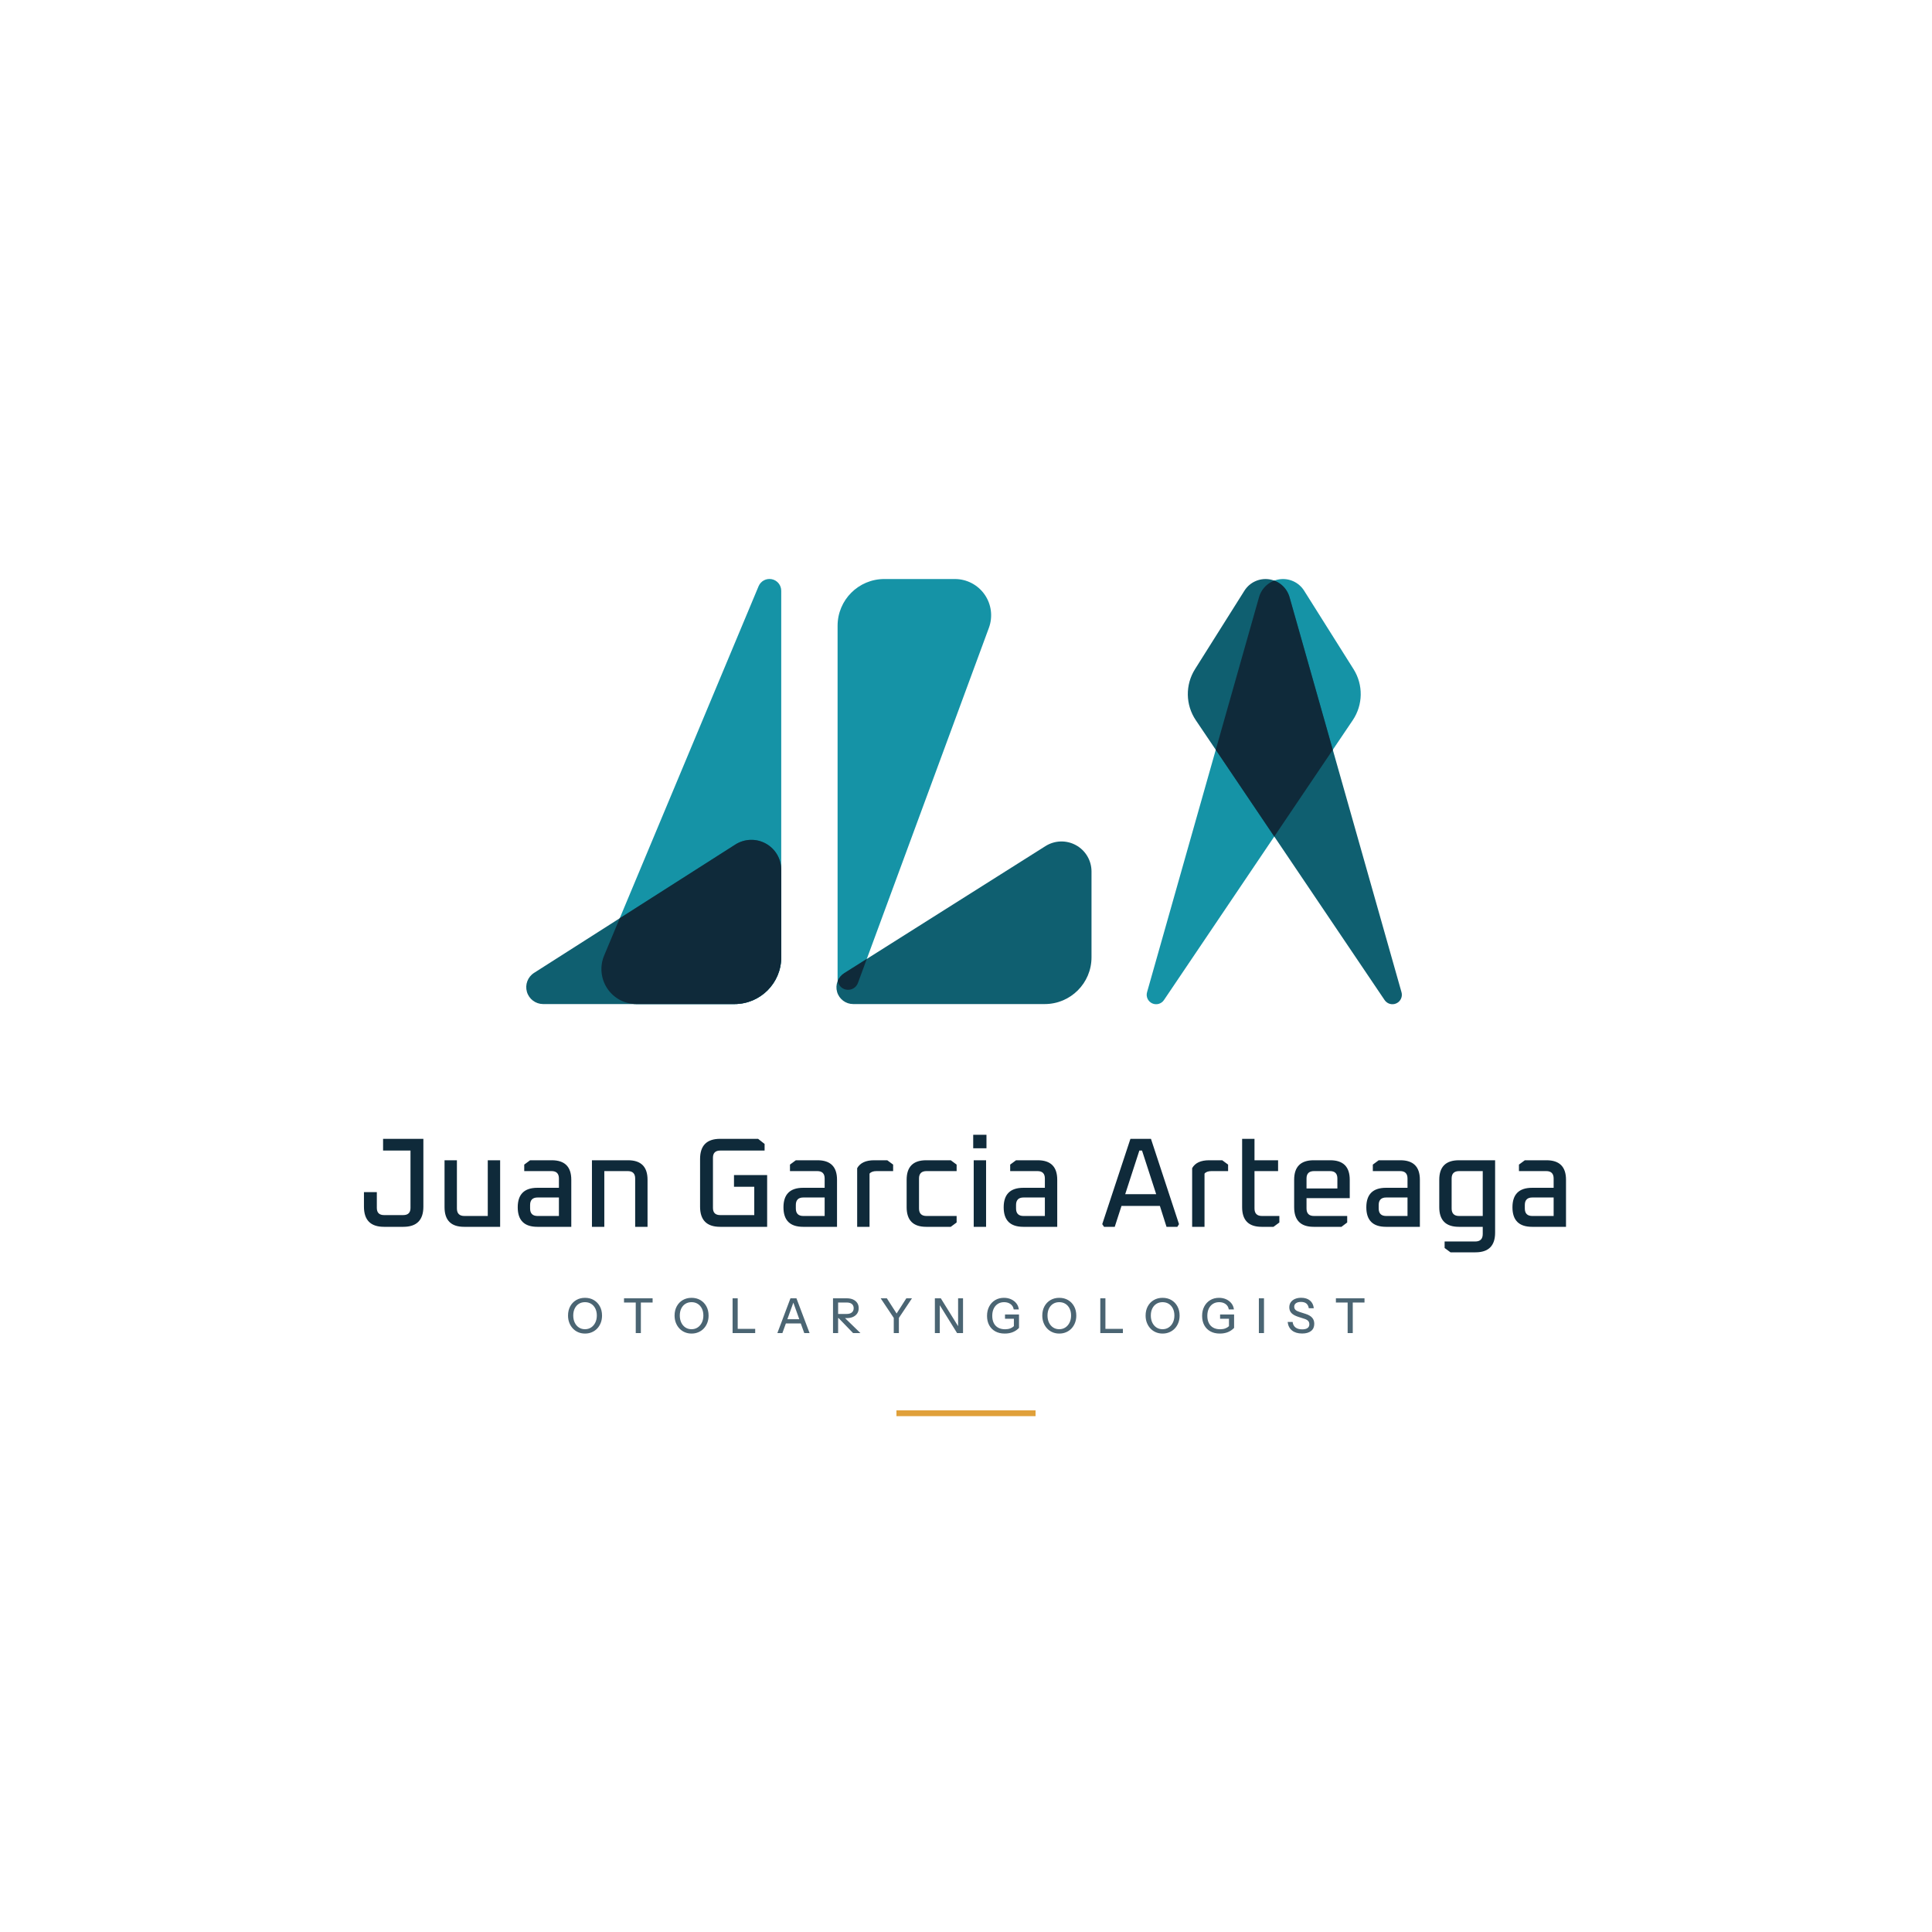
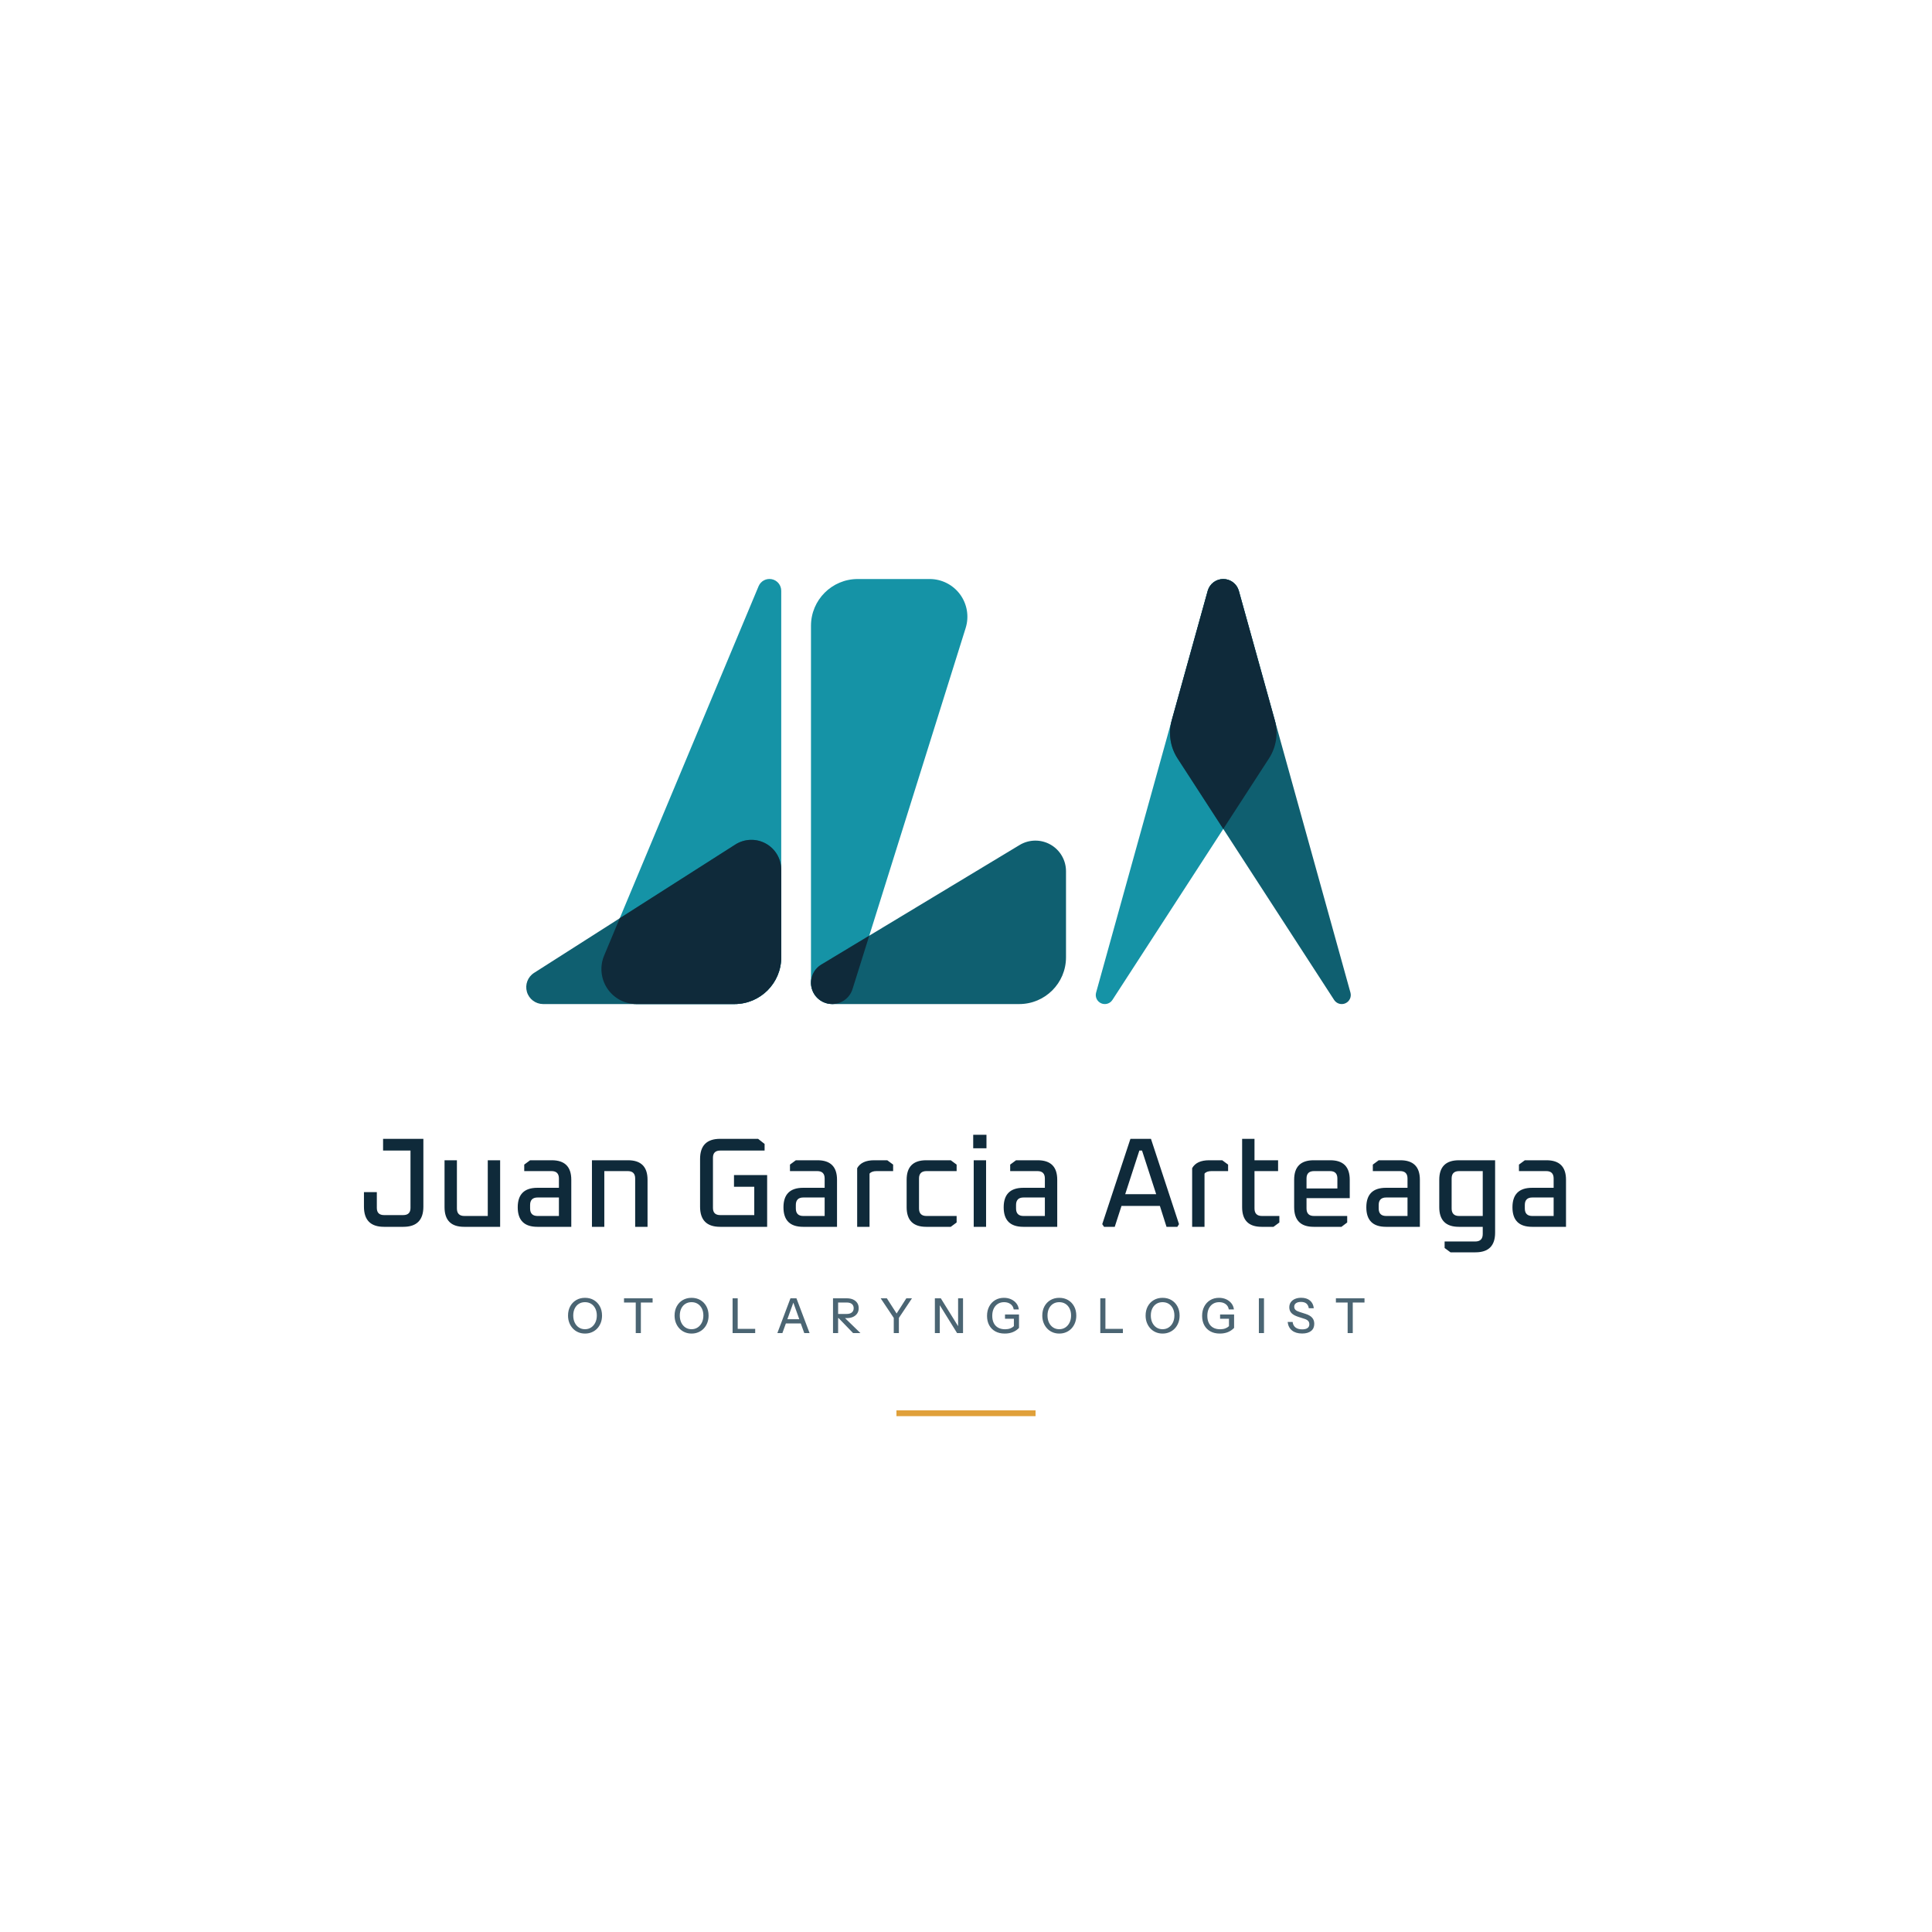
<svg xmlns="http://www.w3.org/2000/svg" viewBox="0 0 1000 1000" width="1000" height="1000">
  <rect width="100%" height="100%" fill="#ffffff" />
  <g id="jga" transform="translate(272.363 299.7) scale(2.2)">
    <defs>
      <clipPath id="jga-0">
        <path d="M54.67 1.7A2.77 2.77 0 0 1 60 2.77L60 89A11 11 0 0 1 49 100L25.92 100A8.23 8.23 0 0 1 18.33 88.6Z" />
      </clipPath>
      <clipPath id="jga-1">
-         <path d="M73.26 11A11 11 0 0 1 84.26 0L100.86 0A8.53 8.53 0 0 1 108.86 11.48L78.06 95A2.47 2.47 0 0 1 73.26 94.14Z" />
+         <path d="M67 11A11 11 0 0 1 78 0L94.92 0A8.87 8.87 0 0 1 103.39 11.53L76.77 96.49A5 5 0 0 1 67 95Z" />
      </clipPath>
      <clipPath id="jga-2">
-         <path d="M150.07 99.02A2.22 2.22 0 0 1 146.08 97.17L172.41 4.27A5.87 5.87 0 0 1 183.02 2.74L194.65 21.21A11 11 0 0 1 194.46 33.22Z" />
+         <path d="M167.66 2.78A3.8 3.8 0 0 0 160.34 2.78L134.08 97.3A2.13 2.13 0 0 0 137.92 99.03L174.76 42.2A11 11 0 0 0 176.13 33.27Z" />
      </clipPath>
    </defs>
    <path fill="#1593a6" d="M54.67 1.7A2.77 2.77 0 0 1 60 2.77L60 89A11 11 0 0 1 49 100L25.92 100A8.23 8.23 0 0 1 18.33 88.6Z" />
    <path fill="#0f5f70" d="M1.84 92.67A3.98 3.98 0 0 0 3.97 100L49 100A11 11 0 0 0 60 89L60 68.39A7.02 7.02 0 0 0 49.2 62.47Z" />
    <path fill="#0f2a3a" clip-path="url(#jga-0)" d="M1.84 92.67A3.98 3.98 0 0 0 3.97 100L49 100A11 11 0 0 0 60 89L60 68.39A7.02 7.02 0 0 0 49.2 62.47Z" />
-     <path fill="#1593a6" d="M73.26 11A11 11 0 0 1 84.26 0L100.86 0A8.53 8.53 0 0 1 108.86 11.48L78.06 95A2.47 2.47 0 0 1 73.26 94.14Z" />
-     <path fill="#0f5f70" d="M74.84 92.72A3.94 3.94 0 0 0 76.94 100L122 100A11 11 0 0 0 133 89L133 68.8A7.06 7.06 0 0 0 122.18 62.83Z" />
-     <path fill="#0f2a3a" clip-path="url(#jga-1)" d="M74.84 92.72A3.94 3.94 0 0 0 76.94 100L122 100A11 11 0 0 0 133 89L133 68.8A7.06 7.06 0 0 0 122.18 62.83Z" />
-     <path fill="#1593a6" d="M150.07 99.02A2.22 2.22 0 0 1 146.08 97.17L172.41 4.27A5.87 5.87 0 0 1 183.02 2.74L194.65 21.21A11 11 0 0 1 194.46 33.22Z" />
-     <path fill="#0f5f70" d="M201.93 99.02A2.22 2.22 0 0 0 205.92 97.17L179.59 4.27A5.87 5.87 0 0 0 168.98 2.74L157.35 21.21A11 11 0 0 0 157.54 33.22Z" />
-     <path fill="#0f2a3a" clip-path="url(#jga-2)" d="M201.93 99.02A2.22 2.22 0 0 0 205.92 97.17L179.59 4.27A5.87 5.87 0 0 0 168.98 2.74L157.35 21.21A11 11 0 0 0 157.54 33.22Z" />
+     <path fill="#1593a6" d="M67 11A11 11 0 0 1 78 0L94.92 0A8.87 8.87 0 0 1 103.39 11.53L76.77 96.49A5 5 0 0 1 67 95Z" />
+     <path fill="#0f5f70" d="M69.42 90.72A5 5 0 0 0 72 100L116 100A11 11 0 0 0 127 89L127 68.75A7.2 7.2 0 0 0 116.08 62.58Z" />
+     <path fill="#0f2a3a" clip-path="url(#jga-1)" d="M69.42 90.72A5 5 0 0 0 72 100L116 100A11 11 0 0 0 127 89L127 68.75A7.2 7.2 0 0 0 116.08 62.58Z" />
+     <path fill="#1593a6" d="M167.66 2.78A3.8 3.8 0 0 0 160.34 2.78L134.08 97.3A2.13 2.13 0 0 0 137.92 99.03L174.76 42.2A11 11 0 0 0 176.13 33.27Z" />
+     <path fill="#0f5f70" d="M160.34 2.78A3.8 3.8 0 0 1 167.66 2.78L193.92 97.3A2.13 2.13 0 0 1 190.08 99.03L153.24 42.2A11 11 0 0 1 151.87 33.27Z" />
+     <path fill="#0f2a3a" clip-path="url(#jga-2)" d="M160.34 2.78A3.8 3.8 0 0 1 167.66 2.78L193.92 97.3A2.13 2.13 0 0 1 190.08 99.03L153.24 42.2A11 11 0 0 1 151.87 33.27Z" />
  </g>
  <path d="M188.381 624.572V617.048H195.047V625.232Q195.047 628.928 198.809 628.928H208.709Q212.471 628.928 212.471 625.232V595.532H198.281V589.46H219.137V624.572Q219.137 635.0 208.775 635.0H198.743Q188.381 635.0 188.381 624.572ZM230.093 624.836V600.548H236.495V625.496Q236.495 629.39 240.389 629.39H252.467V600.548H258.869V635.0H240.191Q230.093 635.0 230.093 624.836ZM278.141 635.0Q267.977 635.0 267.977 624.902Q267.977 614.804 278.141 614.804H289.295V609.986Q289.295 606.158 285.467 606.158H271.343V602.792L274.379 600.548H285.599Q295.697 600.548 295.697 610.646V635.0ZM274.379 625.496Q274.379 629.39 278.273 629.39H289.295V619.82H278.273Q274.379 619.82 274.379 623.714ZM306.389 635.0V600.548H325.067Q335.165 600.548 335.165 610.646V635.0H328.763V609.986Q328.763 606.158 324.935 606.158H312.791V635.0ZM362.357 624.572V599.888Q362.357 589.46 372.719 589.46H392.387L395.753 592.1V595.532H372.785Q369.023 595.532 369.023 599.228V625.232Q369.023 628.928 372.785 628.928H390.407V614.276H379.913V608.204H397.073V635.0H372.719Q362.357 635.0 362.357 624.572ZM415.685 635.0Q405.521 635.0 405.521 624.902Q405.521 614.804 415.685 614.804H426.839V609.986Q426.839 606.158 423.011 606.158H408.887V602.792L411.923 600.548H423.143Q433.241 600.548 433.241 610.646V635.0ZM411.923 625.496Q411.923 629.39 415.817 629.39H426.839V619.82H415.817Q411.923 619.82 411.923 623.714ZM443.669 635.0V604.64Q445.979 600.548 452.447 600.548H459.245L462.281 602.792V606.158H453.701Q451.127 606.158 450.071 607.478V635.0ZM469.277 624.836V610.646Q469.277 600.548 479.375 600.548H492.113L495.149 602.792V606.158H479.573Q475.679 606.158 475.679 609.986V625.496Q475.679 629.39 479.573 629.39H495.149V632.756L492.113 635.0H479.375Q469.277 635.0 469.277 624.836ZM503.729 594.344V587.348H510.593V594.344ZM503.993 635.0V600.548H510.395V635.0ZM529.667 635.0Q519.503 635.0 519.503 624.902Q519.503 614.804 529.667 614.804H540.821V609.986Q540.821 606.158 536.993 606.158H522.869V602.792L525.905 600.548H537.125Q547.223 600.548 547.223 610.646V635.0ZM525.905 625.496Q525.905 629.39 529.799 629.39H540.821V619.82H529.799Q525.905 619.82 525.905 623.714ZM570.521 633.614 585.107 589.46H595.733L610.253 633.614L609.395 635.0H603.785L600.353 624.176H580.487L576.989 635.0H571.445ZM582.401 618.104H598.439L591.113 595.532H589.727ZM617.051 635.0V604.64Q619.361 600.548 625.829 600.548H632.627L635.663 602.792V606.158H627.083Q624.509 606.158 623.453 607.478V635.0ZM642.923 624.836V589.46H649.325V600.548H661.535V606.158H649.325V625.496Q649.325 629.39 653.219 629.39H662.195V632.756L659.159 635.0H653.021Q642.923 635.0 642.923 624.836ZM669.851 624.836V610.646Q669.851 600.548 679.949 600.548H688.529Q698.627 600.548 698.627 610.646V620.15H676.253V625.496Q676.253 629.39 680.147 629.39H697.307V632.756L694.337 635.0H679.949Q669.851 635.0 669.851 624.836ZM676.253 615.134H692.225V609.986Q692.225 606.158 688.397 606.158H680.147Q676.253 606.158 676.253 609.986ZM717.371 635.0Q707.207 635.0 707.207 624.902Q707.207 614.804 717.371 614.804H728.525V609.986Q728.525 606.158 724.697 606.158H710.573V602.792L713.609 600.548H724.829Q734.927 600.548 734.927 610.646V635.0ZM713.609 625.496Q713.609 629.39 717.503 629.39H728.525V619.82H717.503Q713.609 619.82 713.609 623.714ZM744.959 624.836V610.646Q744.959 600.548 755.123 600.548H773.867V638.036Q773.867 648.2 763.703 648.2H750.767L747.731 645.956V642.59H763.571Q767.465 642.59 767.465 638.696V635.0H755.123Q744.959 635.0 744.959 624.836ZM751.361 625.496Q751.361 629.39 755.255 629.39H767.465V606.158H755.255Q751.361 606.158 751.361 609.986ZM793.007 635.0Q782.843 635.0 782.843 624.902Q782.843 614.804 793.007 614.804H804.161V609.986Q804.161 606.158 800.333 606.158H786.209V602.792L789.245 600.548H800.465Q810.563 600.548 810.563 610.646V635.0ZM789.245 625.496Q789.245 629.39 793.139 629.39H804.161V619.82H793.139Q789.245 619.82 789.245 623.714Z" fill="#0f2a3a" />
  <rect x="464.0" y="730" width="72" height="3" fill="#e0a03a" />
  <path d="M302.812 690.25Q300.887 690.25 299.288 689.562Q297.688 688.875 296.512 687.625Q295.337 686.375 294.675 684.675Q294.012 682.975 294.012 680.925Q294.012 678.225 295.137 676.15Q296.262 674.075 298.25 672.913Q300.238 671.75 302.788 671.75Q305.387 671.75 307.362 672.913Q309.337 674.075 310.475 676.15Q311.613 678.225 311.613 680.95Q311.613 682.975 310.95 684.688Q310.288 686.4 309.113 687.638Q307.938 688.875 306.325 689.562Q304.712 690.25 302.812 690.25ZM302.788 688.0Q304.587 688.0 305.962 687.087Q307.337 686.175 308.125 684.575Q308.913 682.975 308.913 680.9Q308.913 678.85 308.138 677.288Q307.363 675.725 305.988 674.862Q304.613 674.0 302.788 674.0Q300.962 674.0 299.6 674.862Q298.238 675.725 297.475 677.275Q296.712 678.825 296.712 680.9Q296.712 683.0 297.487 684.6Q298.262 686.2 299.625 687.1Q300.988 688.0 302.788 688.0ZM329.062 690.0V674.175H322.988V672.0H337.788V674.175H331.712V690.0ZM357.962 690.25Q356.037 690.25 354.438 689.562Q352.837 688.875 351.662 687.625Q350.487 686.375 349.825 684.675Q349.162 682.975 349.162 680.925Q349.162 678.225 350.287 676.15Q351.412 674.075 353.4 672.913Q355.387 671.75 357.938 671.75Q360.537 671.75 362.512 672.913Q364.487 674.075 365.625 676.15Q366.762 678.225 366.762 680.95Q366.762 682.975 366.1 684.688Q365.438 686.4 364.262 687.638Q363.087 688.875 361.475 689.562Q359.862 690.25 357.962 690.25ZM357.938 688.0Q359.737 688.0 361.112 687.087Q362.487 686.175 363.275 684.575Q364.062 682.975 364.062 680.9Q364.062 678.85 363.288 677.288Q362.512 675.725 361.137 674.862Q359.762 674.0 357.938 674.0Q356.112 674.0 354.75 674.862Q353.387 675.725 352.625 677.275Q351.862 678.825 351.862 680.9Q351.862 683.0 352.637 684.6Q353.412 686.2 354.775 687.1Q356.137 688.0 357.938 688.0ZM379.188 690.0V672.0H381.837V687.825H390.887V690.0ZM402.363 690.0 409.137 672.0H412.238L419.038 690.0H416.288L414.488 685.025H406.762L404.962 690.0ZM410.637 674.25 407.538 682.825H413.712ZM431.162 690.0V672.0H438.262Q440.212 672.0 441.587 672.638Q442.962 673.275 443.712 674.412Q444.462 675.55 444.462 677.1Q444.462 678.65 443.712 679.8Q442.962 680.95 441.587 681.6Q440.212 682.25 438.262 682.25H437.387L445.362 690.0H441.562L434.062 682.25H433.812V690.0ZM433.812 680.1H438.188Q439.987 680.1 440.925 679.312Q441.862 678.525 441.862 677.125Q441.862 675.725 440.938 674.95Q440.012 674.175 438.188 674.175H433.812ZM462.612 690.0V682.15L455.837 672.0H459.037L464.087 679.875L469.112 672.0H472.037L465.262 682.15V690.0ZM483.887 690.0V672.0H486.962L495.912 686.425V672.0H498.462V690.0H495.387L486.437 675.575V690.0ZM520.037 690.25Q517.212 690.25 515.162 689.112Q513.112 687.975 512 685.925Q510.887 683.875 510.887 681.1Q510.887 678.35 512 676.237Q513.112 674.125 515.087 672.938Q517.062 671.75 519.637 671.75Q521.688 671.75 523.35 672.513Q525.012 673.275 526.075 674.625Q527.137 675.975 527.337 677.75H524.688Q524.438 676.025 523.087 675.013Q521.737 674.0 519.712 674.0Q517.862 674.0 516.487 674.875Q515.112 675.75 514.35 677.325Q513.587 678.9 513.587 681.05Q513.587 683.225 514.362 684.788Q515.137 686.35 516.625 687.188Q518.112 688.025 520.212 688.025Q521.712 688.025 522.862 687.6Q523.962 687.2 524.787 686.425V682.575H520.188V680.375H527.438V687.325Q526.037 688.775 524.212 689.513Q522.387 690.25 520.037 690.25ZM548.287 690.25Q546.362 690.25 544.762 689.562Q543.162 688.875 541.987 687.625Q540.812 686.375 540.15 684.675Q539.487 682.975 539.487 680.925Q539.487 678.225 540.612 676.15Q541.737 674.075 543.725 672.913Q545.712 671.75 548.262 671.75Q550.862 671.75 552.837 672.913Q554.812 674.075 555.95 676.15Q557.087 678.225 557.087 680.95Q557.087 682.975 556.425 684.688Q555.762 686.4 554.587 687.638Q553.412 688.875 551.8 689.562Q550.187 690.25 548.287 690.25ZM548.262 688.0Q550.062 688.0 551.437 687.087Q552.812 686.175 553.6 684.575Q554.387 682.975 554.387 680.9Q554.387 678.85 553.612 677.288Q552.837 675.725 551.462 674.862Q550.087 674.0 548.262 674.0Q546.437 674.0 545.075 674.862Q543.712 675.725 542.95 677.275Q542.187 678.825 542.187 680.9Q542.187 683.0 542.962 684.6Q543.737 686.2 545.1 687.1Q546.462 688.0 548.262 688.0ZM569.512 690.0V672.0H572.162V687.825H581.212V690.0ZM601.762 690.25Q599.837 690.25 598.237 689.562Q596.637 688.875 595.462 687.625Q594.287 686.375 593.625 684.675Q592.962 682.975 592.962 680.925Q592.962 678.225 594.087 676.15Q595.212 674.075 597.2 672.913Q599.187 671.75 601.737 671.75Q604.337 671.75 606.312 672.913Q608.287 674.075 609.425 676.15Q610.562 678.225 610.562 680.95Q610.562 682.975 609.9 684.688Q609.237 686.4 608.062 687.638Q606.887 688.875 605.275 689.562Q603.662 690.25 601.762 690.25ZM601.737 688.0Q603.537 688.0 604.912 687.087Q606.287 686.175 607.075 684.575Q607.862 682.975 607.862 680.9Q607.862 678.85 607.087 677.288Q606.312 675.725 604.937 674.862Q603.562 674.0 601.737 674.0Q599.912 674.0 598.55 674.862Q597.187 675.725 596.425 677.275Q595.662 678.825 595.662 680.9Q595.662 683.0 596.438 684.6Q597.212 686.2 598.575 687.1Q599.937 688.0 601.737 688.0ZM631.362 690.25Q628.537 690.25 626.487 689.112Q624.437 687.975 623.325 685.925Q622.212 683.875 622.212 681.1Q622.212 678.35 623.325 676.237Q624.437 674.125 626.412 672.938Q628.387 671.75 630.962 671.75Q633.012 671.75 634.675 672.513Q636.337 673.275 637.4 674.625Q638.462 675.975 638.662 677.75H636.012Q635.762 676.025 634.412 675.013Q633.062 674.0 631.037 674.0Q629.187 674.0 627.812 674.875Q626.437 675.75 625.675 677.325Q624.912 678.9 624.912 681.05Q624.912 683.225 625.688 684.788Q626.462 686.35 627.95 687.188Q629.437 688.025 631.537 688.025Q633.037 688.025 634.187 687.6Q635.287 687.2 636.112 686.425V682.575H631.512V680.375H638.762V687.325Q637.362 688.775 635.537 689.513Q633.712 690.25 631.362 690.25ZM651.587 690.0V672.0H654.237V690.0ZM673.962 690.225Q670.712 690.225 668.763 688.675Q666.812 687.125 666.487 684.25H669.062Q669.288 686.125 670.562 687.1Q671.837 688.075 674.012 688.075Q675.837 688.075 676.775 687.4Q677.712 686.725 677.712 685.475Q677.712 684.35 677.087 683.688Q676.462 683.025 675.112 682.6L671.987 681.6Q669.587 680.825 668.462 679.65Q667.337 678.475 667.337 676.675Q667.337 675.15 668.1 674.05Q668.862 672.95 670.25 672.338Q671.637 671.725 673.487 671.725Q676.337 671.725 678.05 673.163Q679.762 674.6 680.012 677.15H677.438Q677.137 675.45 676.137 674.663Q675.137 673.875 673.387 673.875Q671.737 673.875 670.812 674.525Q669.887 675.175 669.887 676.35Q669.887 677.3 670.5 677.938Q671.112 678.575 672.538 679.025L675.812 680.075Q678.087 680.8 679.175 682.05Q680.262 683.3 680.262 685.2Q680.262 687.6 678.612 688.913Q676.962 690.225 673.962 690.225ZM697.538 690.0V674.175H691.462V672.0H706.263V674.175H700.188V690.0Z" fill="#4b6573" />
</svg>
